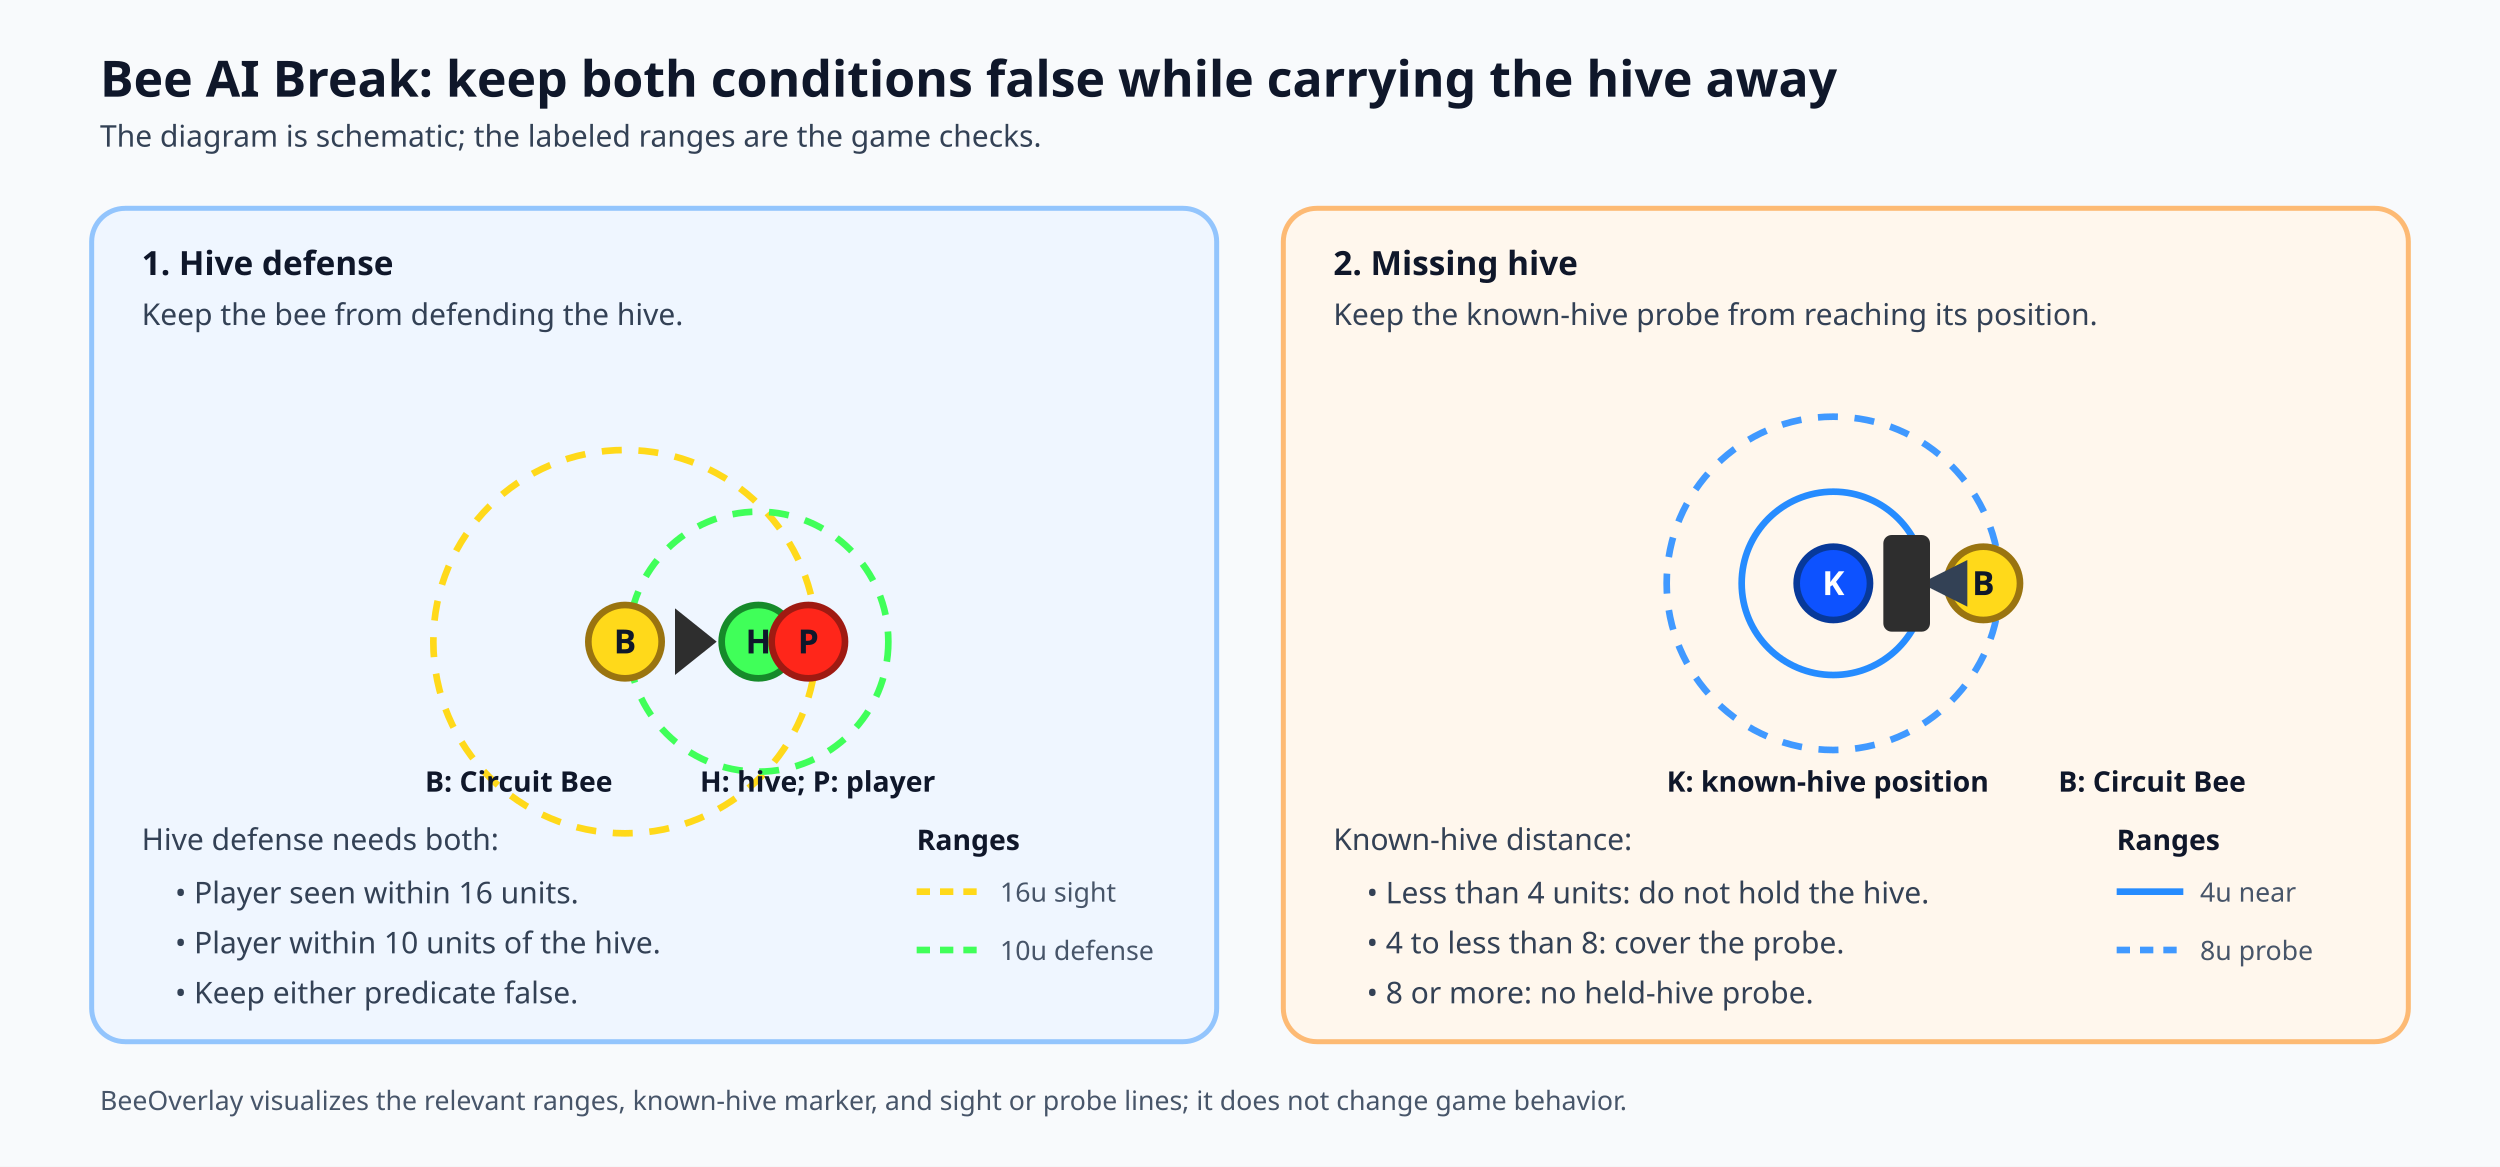
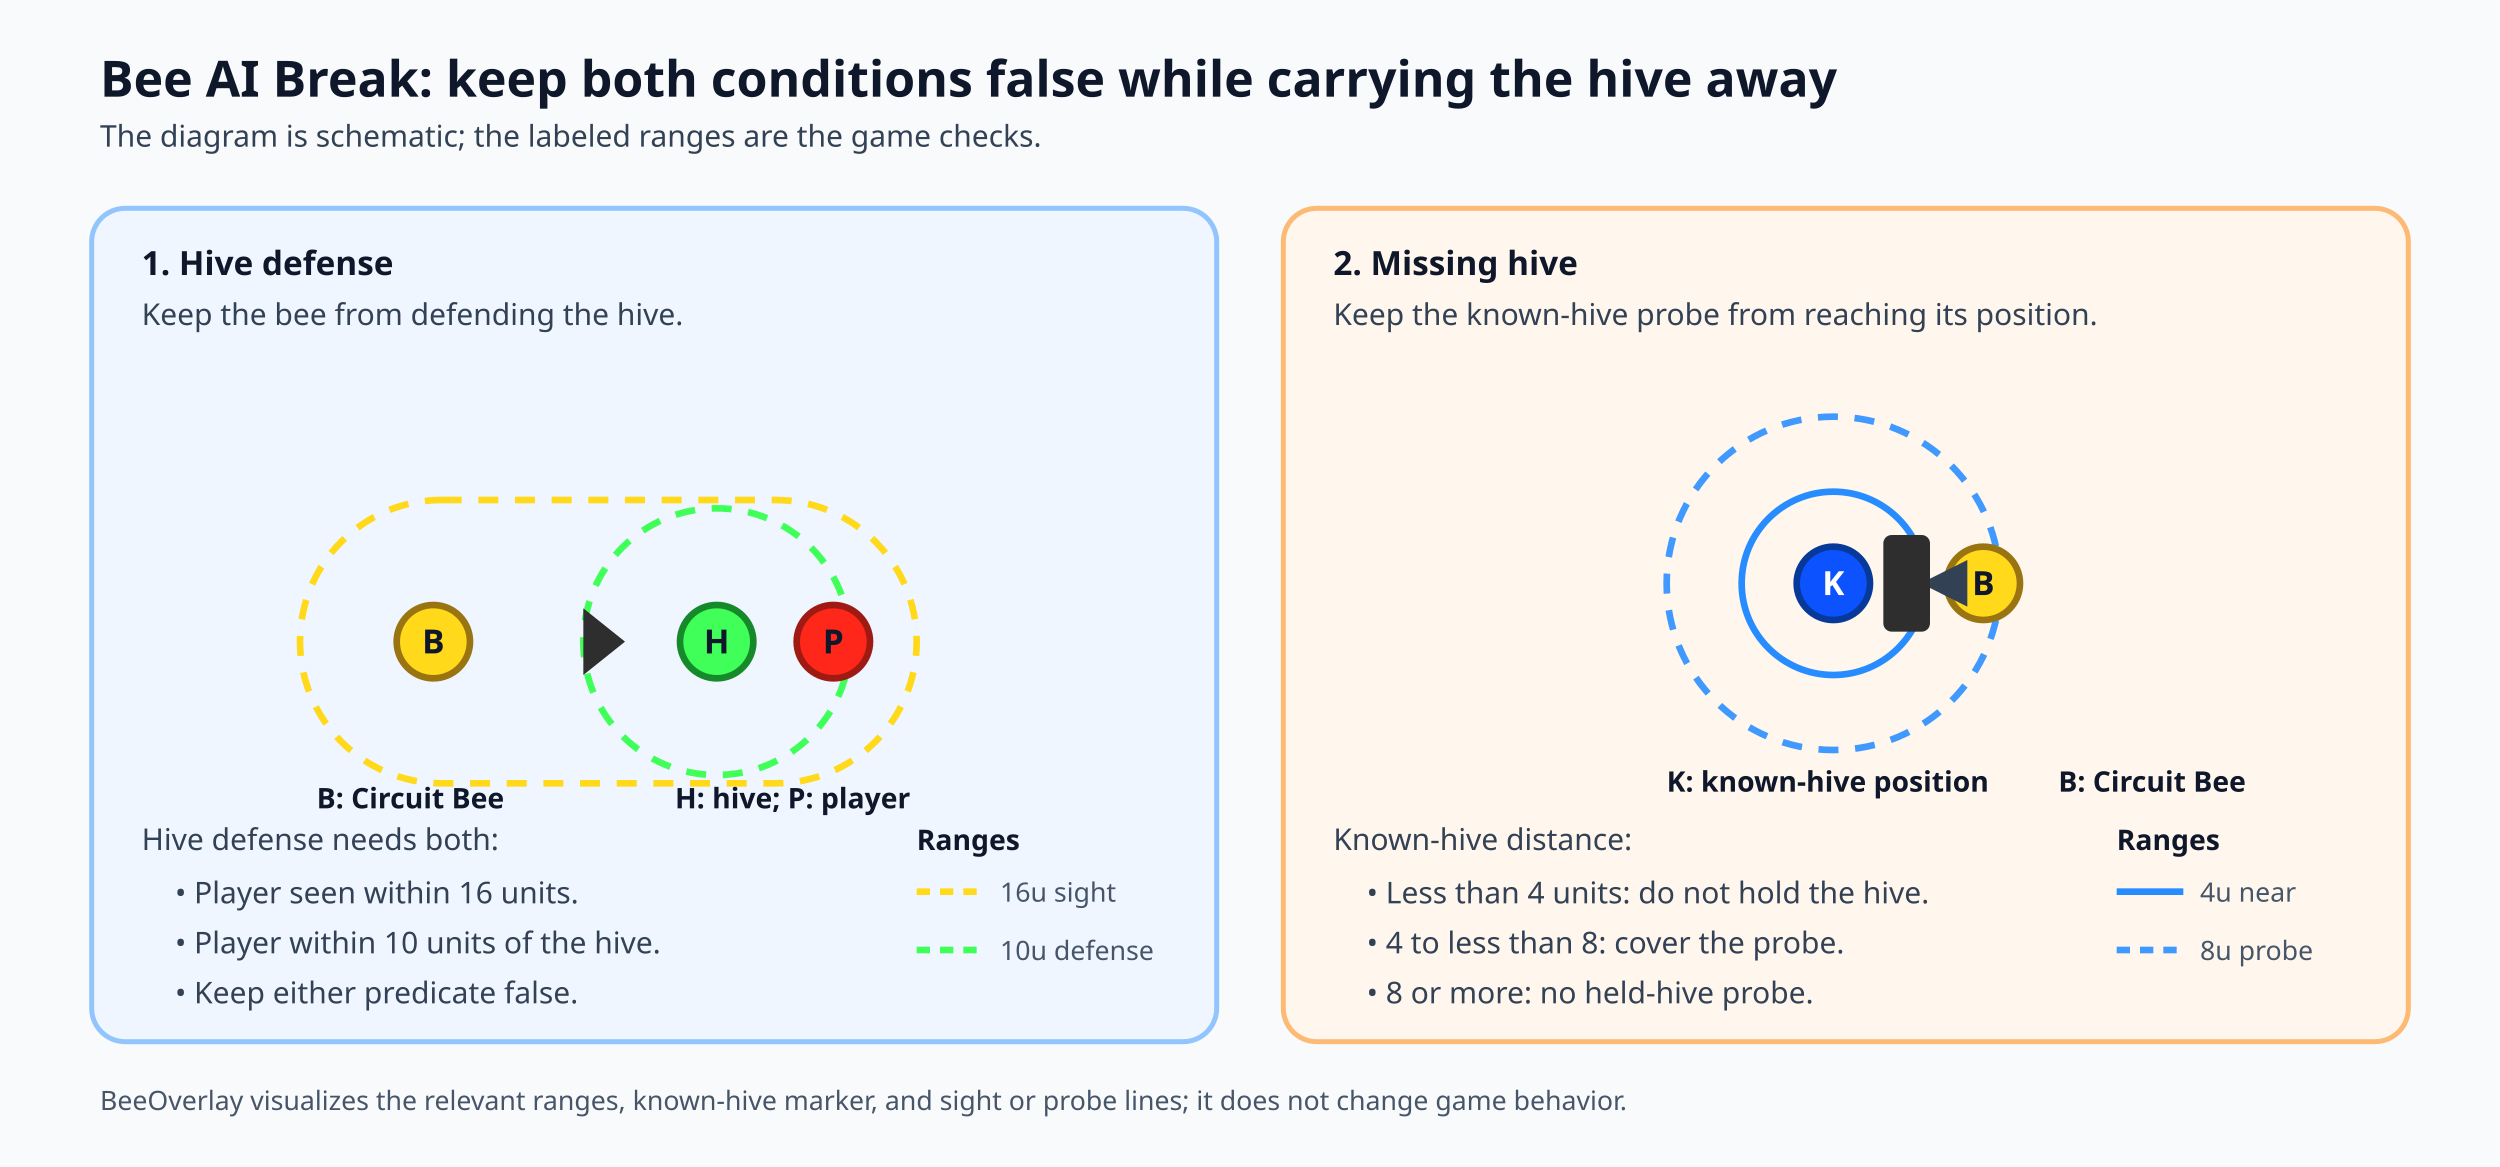
<svg xmlns="http://www.w3.org/2000/svg" width="1500" height="700" viewBox="0 0 1500 700" role="img" aria-labelledby="title desc">
  <defs>
    <marker id="arrow" viewBox="0 0 10 10" refX="8" refY="5" markerWidth="7" markerHeight="7" orient="auto-start-reverse">
      <path d="M 0 0 L 10 5 L 0 10 z" fill="#334155" />
    </marker>
    <style>
      .heading { font: 700 30px sans-serif; fill: #0f172a; }
      .subheading { font: 700 20px sans-serif; fill: #0f172a; }
      .body { font: 18px sans-serif; fill: #334155; }
      .small { font: 16px sans-serif; fill: #475569; }
      .label { font: 700 17px sans-serif; fill: #0f172a; }
      .marker { font: 700 20px sans-serif; fill: #0f172a; text-anchor: middle; dominant-baseline: middle; }
      .marker-light { font: 700 20px sans-serif; fill: #ffffff; text-anchor: middle; dominant-baseline: middle; }
    </style>
  </defs>
  <rect width="1500" height="700" fill="#f8fafc" />
  <text x="60" y="58" class="heading">Bee AI Break: keep both conditions false while carrying the hive away</text>
  <text x="60" y="88" class="body">The diagram is schematic; the labeled ranges are the game checks.</text>
  <rect x="55" y="125" width="675" height="500" rx="20" fill="#eff6ff" stroke="#93c5fd" stroke-width="3" />
  <text x="85" y="165" class="subheading">1. Hive defense</text>
  <text x="85" y="195" class="body">Keep the bee from defending the hive.</text>
-   <circle cx="375" cy="385" r="115" fill="none" stroke="#FFD91A" stroke-width="4" stroke-dasharray="12 10" />
-   <circle cx="455" cy="385" r="78" fill="none" stroke="#40FF59" stroke-width="4" stroke-dasharray="12 10" />
-   <path d="M 405 365 L 430 385 L 405 405 z" fill="#2E2E2E" />
-   <circle cx="375" cy="385" r="22" fill="#FFD91A" stroke="#9A7410" stroke-width="4" />
-   <text x="375" y="385" class="marker">B</text>
-   <circle cx="455" cy="385" r="22" fill="#40FF59" stroke="#168A2A" stroke-width="4" />
-   <text x="455" y="385" class="marker">H</text>
-   <circle cx="485" cy="385" r="22" fill="#FF261A" stroke="#9F1A12" stroke-width="4" />
-   <text x="485" y="385" class="marker">P</text>
-   <text x="255" y="475" class="label">B: Circuit Bee</text>
-   <text x="420" y="475" class="label">H: hive; P: player</text>
+   <rect x="180" y="300" width="370" height="170" rx="85" fill="none" stroke="#FFD91A" stroke-width="4" stroke-dasharray="12 10" />
+   <circle cx="430" cy="385" r="80" fill="none" stroke="#40FF59" stroke-width="4" stroke-dasharray="12 10" />
+   <path d="M 350 365 L 375 385 L 350 405 z" fill="#2E2E2E" />
+   <circle cx="260" cy="385" r="22" fill="#FFD91A" stroke="#9A7410" stroke-width="4" />
+   <text x="260" y="385" class="marker">B</text>
+   <circle cx="430" cy="385" r="22" fill="#40FF59" stroke="#168A2A" stroke-width="4" />
+   <text x="430" y="385" class="marker">H</text>
+   <circle cx="500" cy="385" r="22" fill="#FF261A" stroke="#9F1A12" stroke-width="4" />
+   <text x="500" y="385" class="marker">P</text>
+   <text x="190" y="485" class="label">B: Circuit Bee</text>
+   <text x="405" y="485" class="label">H: hive; P: player</text>
  <text x="85" y="510" class="body">Hive defense needs both:</text>
  <text x="105" y="542" class="body">• Player seen within 16 units.</text>
  <text x="105" y="572" class="body">• Player within 10 units of the hive.</text>
  <text x="105" y="602" class="body">• Keep either predicate false.</text>
  <text x="550" y="510" class="label">Ranges</text>
  <path d="M 550 535 H 590" fill="none" stroke="#FFD91A" stroke-width="4" stroke-dasharray="8 6" />
  <text x="600" y="541" class="small">16u sight</text>
  <path d="M 550 570 H 590" fill="none" stroke="#40FF59" stroke-width="4" stroke-dasharray="8 6" />
  <text x="600" y="576" class="small">10u defense</text>
  <rect x="770" y="125" width="675" height="500" rx="20" fill="#fff7ed" stroke="#fdba74" stroke-width="3" />
  <text x="800" y="165" class="subheading">2. Missing hive</text>
  <text x="800" y="195" class="body">Keep the known-hive probe from reaching its position.</text>
  <circle cx="1100" cy="350" r="55" fill="none" stroke="#268CFF" stroke-width="4" />
  <circle cx="1100" cy="350" r="100" fill="none" stroke="#4099FF" stroke-width="4" stroke-dasharray="12 10" />
  <circle cx="1100" cy="350" r="22" fill="#0D52FF" stroke="#07399A" stroke-width="4" />
  <text x="1100" y="350" class="marker-light">K</text>
  <text x="1000" y="475" class="label">K: known-hive position</text>
  <circle cx="1190" cy="350" r="22" fill="#FFD91A" stroke="#9A7410" stroke-width="4" />
  <text x="1190" y="350" class="marker">B</text>
  <text x="1235" y="475" class="label">B: Circuit Bee</text>
  <path d="M 1168 350 H 1158" fill="none" stroke="#2E2E2E" stroke-width="4" stroke-dasharray="8 6" marker-end="url(#arrow)" />
  <rect x="1130" y="321" width="28" height="58" rx="5" fill="#2E2E2E" />
  <text x="800" y="510" class="body">Known-hive distance:</text>
  <text x="820" y="542" class="body">• Less than 4 units: do not hold the hive.</text>
  <text x="820" y="572" class="body">• 4 to less than 8: cover the probe.</text>
  <text x="820" y="602" class="body">• 8 or more: no held-hive probe.</text>
  <text x="1270" y="510" class="label">Ranges</text>
  <path d="M 1270 535 H 1310" fill="none" stroke="#268CFF" stroke-width="4" />
  <text x="1320" y="541" class="small">4u near</text>
  <path d="M 1270 570 H 1310" fill="none" stroke="#4099FF" stroke-width="4" stroke-dasharray="8 6" />
  <text x="1320" y="576" class="small">8u probe</text>
  <text x="60" y="666" class="small">BeeOverlay visualizes the relevant ranges, known-hive marker, and sight or probe lines; it does not change game behavior.</text>
</svg>
